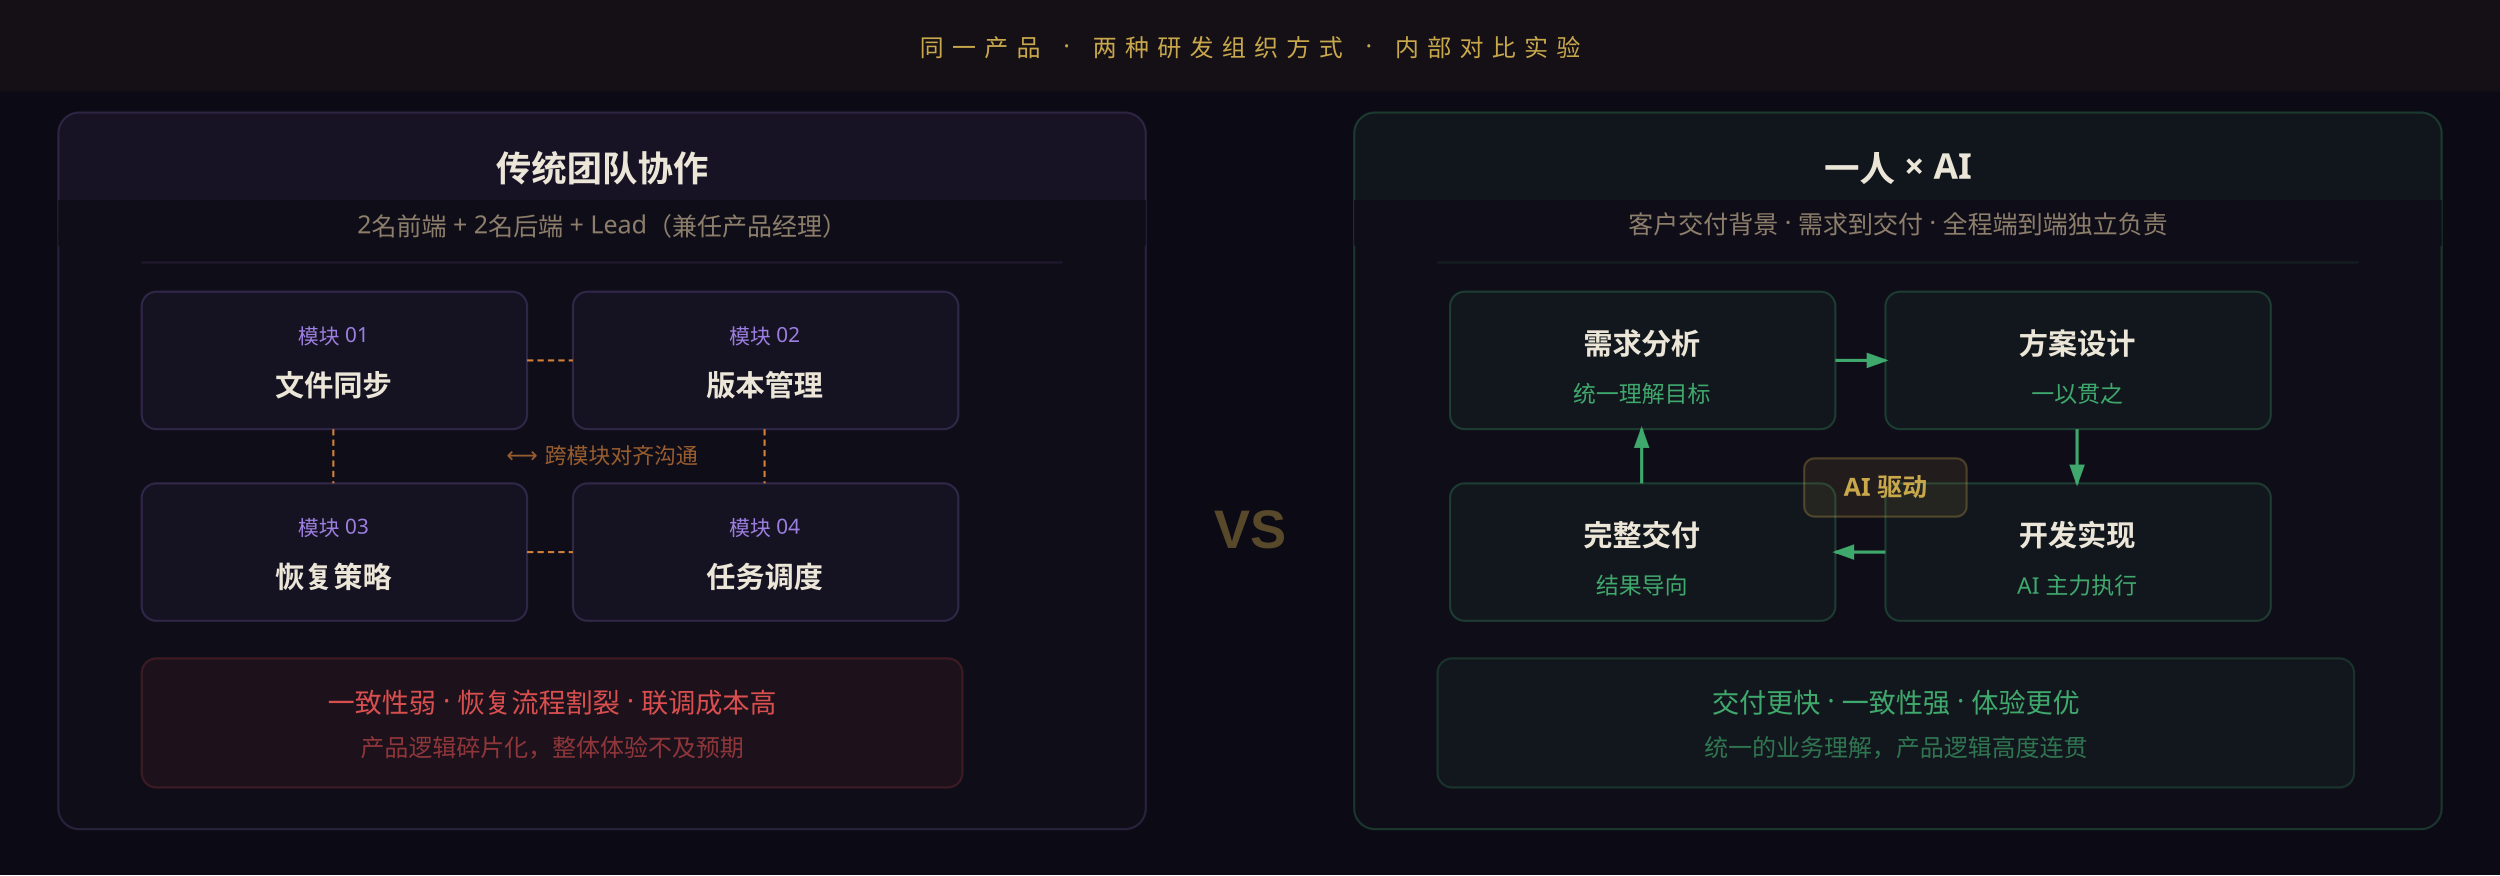
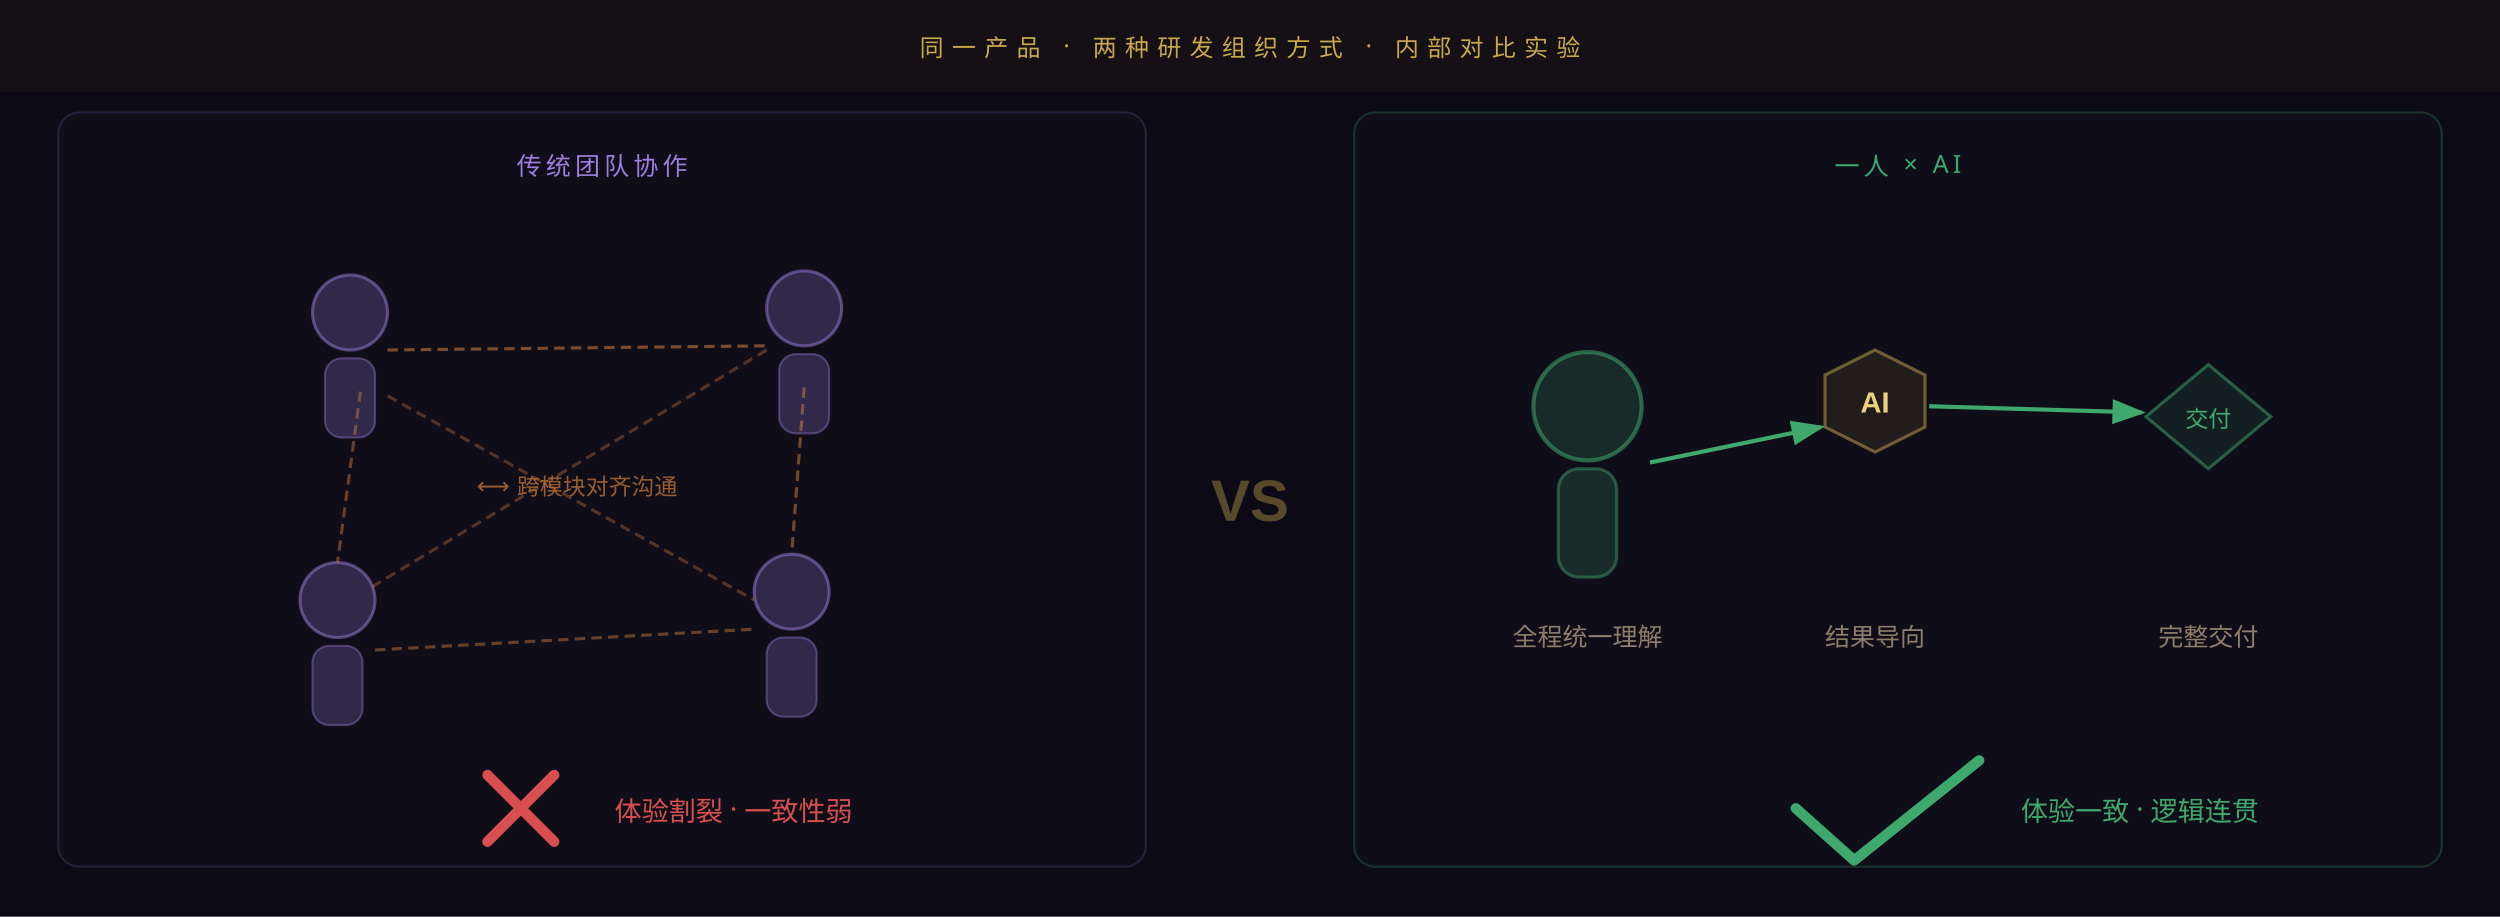
- <svg xmlns="http://www.w3.org/2000/svg" width="1200" height="420" viewBox="0 0 1200 420">
+ <svg xmlns="http://www.w3.org/2000/svg" width="1200" height="440" viewBox="0 0 1200 440">
  <defs>
-     <marker id="g-arr" markerWidth="7" markerHeight="5" refX="6" refY="2.5" orient="auto">
-       <polygon points="0 0,7 2.5,0 5" fill="#3FA86C" />
+     <marker id="arr-g" markerWidth="8" markerHeight="6" refX="7" refY="3" orient="auto">
+       <polygon points="0 0,8 3,0 6" fill="#3FA86C" />
    </marker>
  </defs>
-   <rect width="1200" height="420" fill="#0C0A14" />
+   <rect width="1200" height="440" fill="#0C0A14" />
  <rect width="1200" height="44" fill="rgba(201,168,76,0.04)" />
-   <text x="600" y="27" text-anchor="middle" fill="#C9A84C" font-size="11.5" letter-spacing="4" font-weight="500" font-family="'PingFang SC','Microsoft YaHei','Hiragino Sans GB',system-ui,sans-serif">
+   <text x="600" y="27" text-anchor="middle" fill="#C9A84C" font-size="11.5" letter-spacing="4" font-weight="500" font-family="'PingFang SC','Microsoft YaHei',system-ui,sans-serif">
    同一产品 · 两种研发组织方式 · 内部对比实验
  </text>
-   <rect x="28" y="54" width="522" height="344" rx="10" fill="#0F0D18" stroke="rgba(155,126,223,0.2)" stroke-width="1" />
-   <rect x="28" y="54" width="522" height="64" rx="10" fill="rgba(155,126,223,0.06)" />
-   <rect x="28" y="96" width="522" height="22" fill="#0F0D18" />
-   <text x="289" y="87" text-anchor="middle" fill="#ECE6D8" font-size="17" font-weight="600" font-family="'PingFang SC','Microsoft YaHei',system-ui,sans-serif">传统团队协作</text>
-   <text x="289" y="112" text-anchor="middle" fill="#8C7E6A" font-size="12" font-family="'PingFang SC','Microsoft YaHei',system-ui,sans-serif">2名前端 + 2名后端 + Lead（兼任产品经理）</text>
-   <line x1="68" y1="126" x2="510" y2="126" stroke="rgba(155,126,223,0.12)" stroke-width="1" />
-   <rect x="68" y="140" width="185" height="66" rx="7" fill="rgba(155,126,223,0.05)" stroke="rgba(155,126,223,0.22)" stroke-width="1" />
-   <text x="160" y="165" text-anchor="middle" fill="#9B7EDF" font-size="10" font-family="'PingFang SC','Microsoft YaHei',system-ui,sans-serif">模块 01</text>
-   <text x="160" y="190" text-anchor="middle" fill="#ECE6D8" font-size="14" font-weight="600" font-family="'PingFang SC','Microsoft YaHei',system-ui,sans-serif">文件同步</text>
-   <rect x="275" y="140" width="185" height="66" rx="7" fill="rgba(155,126,223,0.05)" stroke="rgba(155,126,223,0.22)" stroke-width="1" />
-   <text x="367" y="165" text-anchor="middle" fill="#9B7EDF" font-size="10" font-family="'PingFang SC','Microsoft YaHei',system-ui,sans-serif">模块 02</text>
-   <text x="367" y="190" text-anchor="middle" fill="#ECE6D8" font-size="14" font-weight="600" font-family="'PingFang SC','Microsoft YaHei',system-ui,sans-serif">版本管理</text>
-   <rect x="68" y="232" width="185" height="66" rx="7" fill="rgba(155,126,223,0.05)" stroke="rgba(155,126,223,0.22)" stroke-width="1" />
-   <text x="160" y="257" text-anchor="middle" fill="#9B7EDF" font-size="10" font-family="'PingFang SC','Microsoft YaHei',system-ui,sans-serif">模块 03</text>
-   <text x="160" y="282" text-anchor="middle" fill="#ECE6D8" font-size="14" font-weight="600" font-family="'PingFang SC','Microsoft YaHei',system-ui,sans-serif">恢复策略</text>
-   <rect x="275" y="232" width="185" height="66" rx="7" fill="rgba(155,126,223,0.05)" stroke="rgba(155,126,223,0.22)" stroke-width="1" />
-   <text x="367" y="257" text-anchor="middle" fill="#9B7EDF" font-size="10" font-family="'PingFang SC','Microsoft YaHei',system-ui,sans-serif">模块 04</text>
-   <text x="367" y="282" text-anchor="middle" fill="#ECE6D8" font-size="14" font-weight="600" font-family="'PingFang SC','Microsoft YaHei',system-ui,sans-serif">任务调度</text>
-   <line x1="253" y1="173" x2="275" y2="173" stroke="#D4803A" stroke-width="1" stroke-dasharray="3,2" />
-   <line x1="253" y1="265" x2="275" y2="265" stroke="#D4803A" stroke-width="1" stroke-dasharray="3,2" />
-   <line x1="160" y1="206" x2="160" y2="232" stroke="#D4803A" stroke-width="1" stroke-dasharray="3,2" />
-   <line x1="367" y1="206" x2="367" y2="232" stroke="#D4803A" stroke-width="1" stroke-dasharray="3,2" />
-   <text x="289" y="222" text-anchor="middle" fill="rgba(212,128,58,0.7)" font-size="10.5" font-family="'PingFang SC','Microsoft YaHei',system-ui,sans-serif">⟷ 跨模块对齐沟通</text>
-   <rect x="68" y="316" width="394" height="62" rx="7" fill="rgba(217,79,79,0.07)" stroke="rgba(217,79,79,0.2)" stroke-width="1" />
-   <text x="265" y="342" text-anchor="middle" fill="#D94F4F" font-size="13" font-family="'PingFang SC','Microsoft YaHei',system-ui,sans-serif">一致性弱 · 恢复流程割裂 · 联调成本高</text>
-   <text x="265" y="363" text-anchor="middle" fill="rgba(217,79,79,0.6)" font-size="11.5" font-family="'PingFang SC','Microsoft YaHei',system-ui,sans-serif">产品逻辑碎片化，整体体验不及预期</text>
-   <text x="600" y="263" text-anchor="middle" fill="rgba(201,168,76,0.4)" font-size="26" font-weight="700" font-family="Arial,Helvetica,sans-serif">VS</text>
-   <rect x="650" y="54" width="522" height="344" rx="10" fill="#0F0D18" stroke="rgba(63,168,108,0.28)" stroke-width="1" />
-   <rect x="650" y="54" width="522" height="64" rx="10" fill="rgba(63,168,108,0.06)" />
-   <rect x="650" y="96" width="522" height="22" fill="#0F0D18" />
-   <text x="911" y="87" text-anchor="middle" fill="#ECE6D8" font-size="17" font-weight="600" font-family="'PingFang SC','Microsoft YaHei',system-ui,sans-serif">一人 × AI</text>
-   <text x="911" y="112" text-anchor="middle" fill="#8C7E6A" font-size="12" font-family="'PingFang SC','Microsoft YaHei',system-ui,sans-serif">客户交付背景 · 需求到交付 · 全程端到端独立负责</text>
-   <line x1="690" y1="126" x2="1132" y2="126" stroke="rgba(63,168,108,0.12)" stroke-width="1" />
-   <rect x="696" y="140" width="185" height="66" rx="7" fill="rgba(63,168,108,0.07)" stroke="rgba(63,168,108,0.28)" stroke-width="1" />
-   <text x="788" y="170" text-anchor="middle" fill="#ECE6D8" font-size="14" font-weight="600" font-family="'PingFang SC','Microsoft YaHei',system-ui,sans-serif">需求分析</text>
-   <text x="788" y="193" text-anchor="middle" fill="#3FA86C" font-size="11" font-family="'PingFang SC','Microsoft YaHei',system-ui,sans-serif">统一理解目标</text>
-   <rect x="905" y="140" width="185" height="66" rx="7" fill="rgba(63,168,108,0.07)" stroke="rgba(63,168,108,0.28)" stroke-width="1" />
-   <text x="997" y="170" text-anchor="middle" fill="#ECE6D8" font-size="14" font-weight="600" font-family="'PingFang SC','Microsoft YaHei',system-ui,sans-serif">方案设计</text>
-   <text x="997" y="193" text-anchor="middle" fill="#3FA86C" font-size="11" font-family="'PingFang SC','Microsoft YaHei',system-ui,sans-serif">一以贯之</text>
-   <rect x="696" y="232" width="185" height="66" rx="7" fill="rgba(63,168,108,0.07)" stroke="rgba(63,168,108,0.28)" stroke-width="1" />
-   <text x="788" y="262" text-anchor="middle" fill="#ECE6D8" font-size="14" font-weight="600" font-family="'PingFang SC','Microsoft YaHei',system-ui,sans-serif">完整交付</text>
-   <text x="788" y="285" text-anchor="middle" fill="#3FA86C" font-size="11" font-family="'PingFang SC','Microsoft YaHei',system-ui,sans-serif">结果导向</text>
-   <rect x="905" y="232" width="185" height="66" rx="7" fill="rgba(63,168,108,0.07)" stroke="rgba(63,168,108,0.28)" stroke-width="1" />
-   <text x="997" y="262" text-anchor="middle" fill="#ECE6D8" font-size="14" font-weight="600" font-family="'PingFang SC','Microsoft YaHei',system-ui,sans-serif">开发实现</text>
-   <text x="997" y="285" text-anchor="middle" fill="#3FA86C" font-size="11" font-family="'PingFang SC','Microsoft YaHei',system-ui,sans-serif">AI 主力执行</text>
-   <line x1="881" y1="173" x2="905" y2="173" stroke="#3FA86C" stroke-width="1.5" marker-end="url(#g-arr)" />
-   <line x1="997" y1="206" x2="997" y2="232" stroke="#3FA86C" stroke-width="1.5" marker-end="url(#g-arr)" />
-   <line x1="905" y1="265" x2="881" y2="265" stroke="#3FA86C" stroke-width="1.5" marker-end="url(#g-arr)" />
-   <line x1="788" y1="232" x2="788" y2="206" stroke="#3FA86C" stroke-width="1.5" marker-end="url(#g-arr)" />
-   <rect x="866" y="220" width="78" height="28" rx="5" fill="rgba(201,168,76,0.1)" stroke="rgba(201,168,76,0.3)" stroke-width="1" />
-   <text x="905" y="238" text-anchor="middle" fill="#C9A84C" font-size="12" font-weight="600" font-family="'PingFang SC','Microsoft YaHei',system-ui,sans-serif">AI 驱动</text>
-   <rect x="690" y="316" width="440" height="62" rx="7" fill="rgba(63,168,108,0.07)" stroke="rgba(63,168,108,0.22)" stroke-width="1" />
-   <text x="910" y="342" text-anchor="middle" fill="#3FA86C" font-size="13" font-family="'PingFang SC','Microsoft YaHei',system-ui,sans-serif">交付更快 · 一致性强 · 体验更优</text>
-   <text x="910" y="363" text-anchor="middle" fill="rgba(63,168,108,0.65)" font-size="11.5" font-family="'PingFang SC','Microsoft YaHei',system-ui,sans-serif">统一的业务理解，产品逻辑高度连贯</text>
+   <rect x="28" y="54" width="522" height="362" rx="10" fill="#0F0D18" stroke="rgba(155,126,223,0.18)" stroke-width="1" />
+   <text x="289" y="84" text-anchor="middle" fill="#9B7EDF" font-size="12" letter-spacing="2" font-weight="500" font-family="'PingFang SC','Microsoft YaHei',system-ui,sans-serif">传统团队协作</text>
+   <circle cx="168" cy="150" r="18" fill="rgba(155,126,223,0.25)" stroke="rgba(155,126,223,0.5)" stroke-width="1.5" />
+   <rect x="156" y="172" width="24" height="38" rx="8" fill="rgba(155,126,223,0.25)" stroke="rgba(155,126,223,0.4)" stroke-width="1" />
+   <circle cx="386" cy="148" r="18" fill="rgba(155,126,223,0.25)" stroke="rgba(155,126,223,0.5)" stroke-width="1.5" />
+   <rect x="374" y="170" width="24" height="38" rx="8" fill="rgba(155,126,223,0.25)" stroke="rgba(155,126,223,0.4)" stroke-width="1" />
+   <circle cx="162" cy="288" r="18" fill="rgba(155,126,223,0.25)" stroke="rgba(155,126,223,0.5)" stroke-width="1.5" />
+   <rect x="150" y="310" width="24" height="38" rx="8" fill="rgba(155,126,223,0.25)" stroke="rgba(155,126,223,0.4)" stroke-width="1" />
+   <circle cx="380" cy="284" r="18" fill="rgba(155,126,223,0.25)" stroke="rgba(155,126,223,0.5)" stroke-width="1.5" />
+   <rect x="368" y="306" width="24" height="38" rx="8" fill="rgba(155,126,223,0.25)" stroke="rgba(155,126,223,0.4)" stroke-width="1" />
+   <line x1="186" y1="168" x2="368" y2="166" stroke="rgba(212,128,58,0.55)" stroke-width="1.5" stroke-dasharray="5,3" />
+   <line x1="173" y1="188" x2="162" y2="270" stroke="rgba(212,128,58,0.45)" stroke-width="1.5" stroke-dasharray="5,3" />
+   <line x1="186" y1="190" x2="362" y2="288" stroke="rgba(212,128,58,0.35)" stroke-width="1.5" stroke-dasharray="5,3" />
+   <line x1="368" y1="168" x2="178" y2="282" stroke="rgba(212,128,58,0.35)" stroke-width="1.5" stroke-dasharray="5,3" />
+   <line x1="386" y1="186" x2="380" y2="266" stroke="rgba(212,128,58,0.5)" stroke-width="1.5" stroke-dasharray="5,3" />
+   <line x1="180" y1="312" x2="362" y2="302" stroke="rgba(212,128,58,0.45)" stroke-width="1.5" stroke-dasharray="5,3" />
+   <text x="277" y="237" text-anchor="middle" fill="rgba(212,128,58,0.7)" font-size="11" font-family="'PingFang SC','Microsoft YaHei',system-ui,sans-serif">⟷ 跨模块对齐沟通</text>
+   <line x1="234" y1="372" x2="266" y2="404" stroke="#D94F4F" stroke-width="5" stroke-linecap="round" />
+   <line x1="266" y1="372" x2="234" y2="404" stroke="#D94F4F" stroke-width="5" stroke-linecap="round" />
+   <text x="295" y="394" fill="#D94F4F" font-size="13" font-family="'PingFang SC','Microsoft YaHei',system-ui,sans-serif">体验割裂 · 一致性弱</text>
+   <text x="600" y="250" text-anchor="middle" fill="rgba(201,168,76,0.4)" font-size="28" font-weight="700" font-family="Arial,Helvetica,sans-serif">VS</text>
+   <rect x="650" y="54" width="522" height="362" rx="10" fill="#0F0D18" stroke="rgba(63,168,108,0.25)" stroke-width="1" />
+   <text x="911" y="84" text-anchor="middle" fill="#3FA86C" font-size="12" letter-spacing="2" font-weight="500" font-family="'PingFang SC','Microsoft YaHei',system-ui,sans-serif">一人 × AI</text>
+   <circle cx="762" cy="195" r="26" fill="rgba(63,168,108,0.2)" stroke="rgba(63,168,108,0.55)" stroke-width="2" />
+   <rect x="748" y="225" width="28" height="52" rx="10" fill="rgba(63,168,108,0.2)" stroke="rgba(63,168,108,0.45)" stroke-width="1.5" />
+   <polygon points="900,168 924,180 924,205 900,217 876,205 876,180" fill="rgba(201,168,76,0.1)" stroke="rgba(201,168,76,0.5)" stroke-width="1.5" />
+   <text x="900" y="198" text-anchor="middle" fill="#EDD07C" font-size="14" font-weight="700" font-family="Arial,Helvetica,sans-serif">AI</text>
+   <polygon points="1060,175 1090,200 1060,225 1030,200" fill="rgba(63,168,108,0.12)" stroke="rgba(63,168,108,0.5)" stroke-width="1.5" />
+   <text x="1060" y="205" text-anchor="middle" fill="#3FA86C" font-size="11" font-family="'PingFang SC','Microsoft YaHei',system-ui,sans-serif">交付</text>
+   <line x1="792" y1="222" x2="874" y2="205" stroke="#3FA86C" stroke-width="2" marker-end="url(#arr-g)" />
+   <line x1="926" y1="195" x2="1028" y2="198" stroke="#3FA86C" stroke-width="2" marker-end="url(#arr-g)" />
+   <polyline points="222,388 250,413 310,365" fill="none" stroke="#3FA86C" stroke-width="5" stroke-linecap="round" stroke-linejoin="round" transform="translate(640,0)" />
+   <text x="970" y="394" fill="#3FA86C" font-size="13" font-family="'PingFang SC','Microsoft YaHei',system-ui,sans-serif">体验一致 · 逻辑连贯</text>
+   <text x="762" y="310" text-anchor="middle" fill="#8C7E6A" font-size="12" font-family="'PingFang SC','Microsoft YaHei',system-ui,sans-serif">全程统一理解</text>
+   <text x="900" y="310" text-anchor="middle" fill="#8C7E6A" font-size="12" font-family="'PingFang SC','Microsoft YaHei',system-ui,sans-serif">结果导向</text>
+   <text x="1060" y="310" text-anchor="middle" fill="#8C7E6A" font-size="12" font-family="'PingFang SC','Microsoft YaHei',system-ui,sans-serif">完整交付</text>
</svg>
